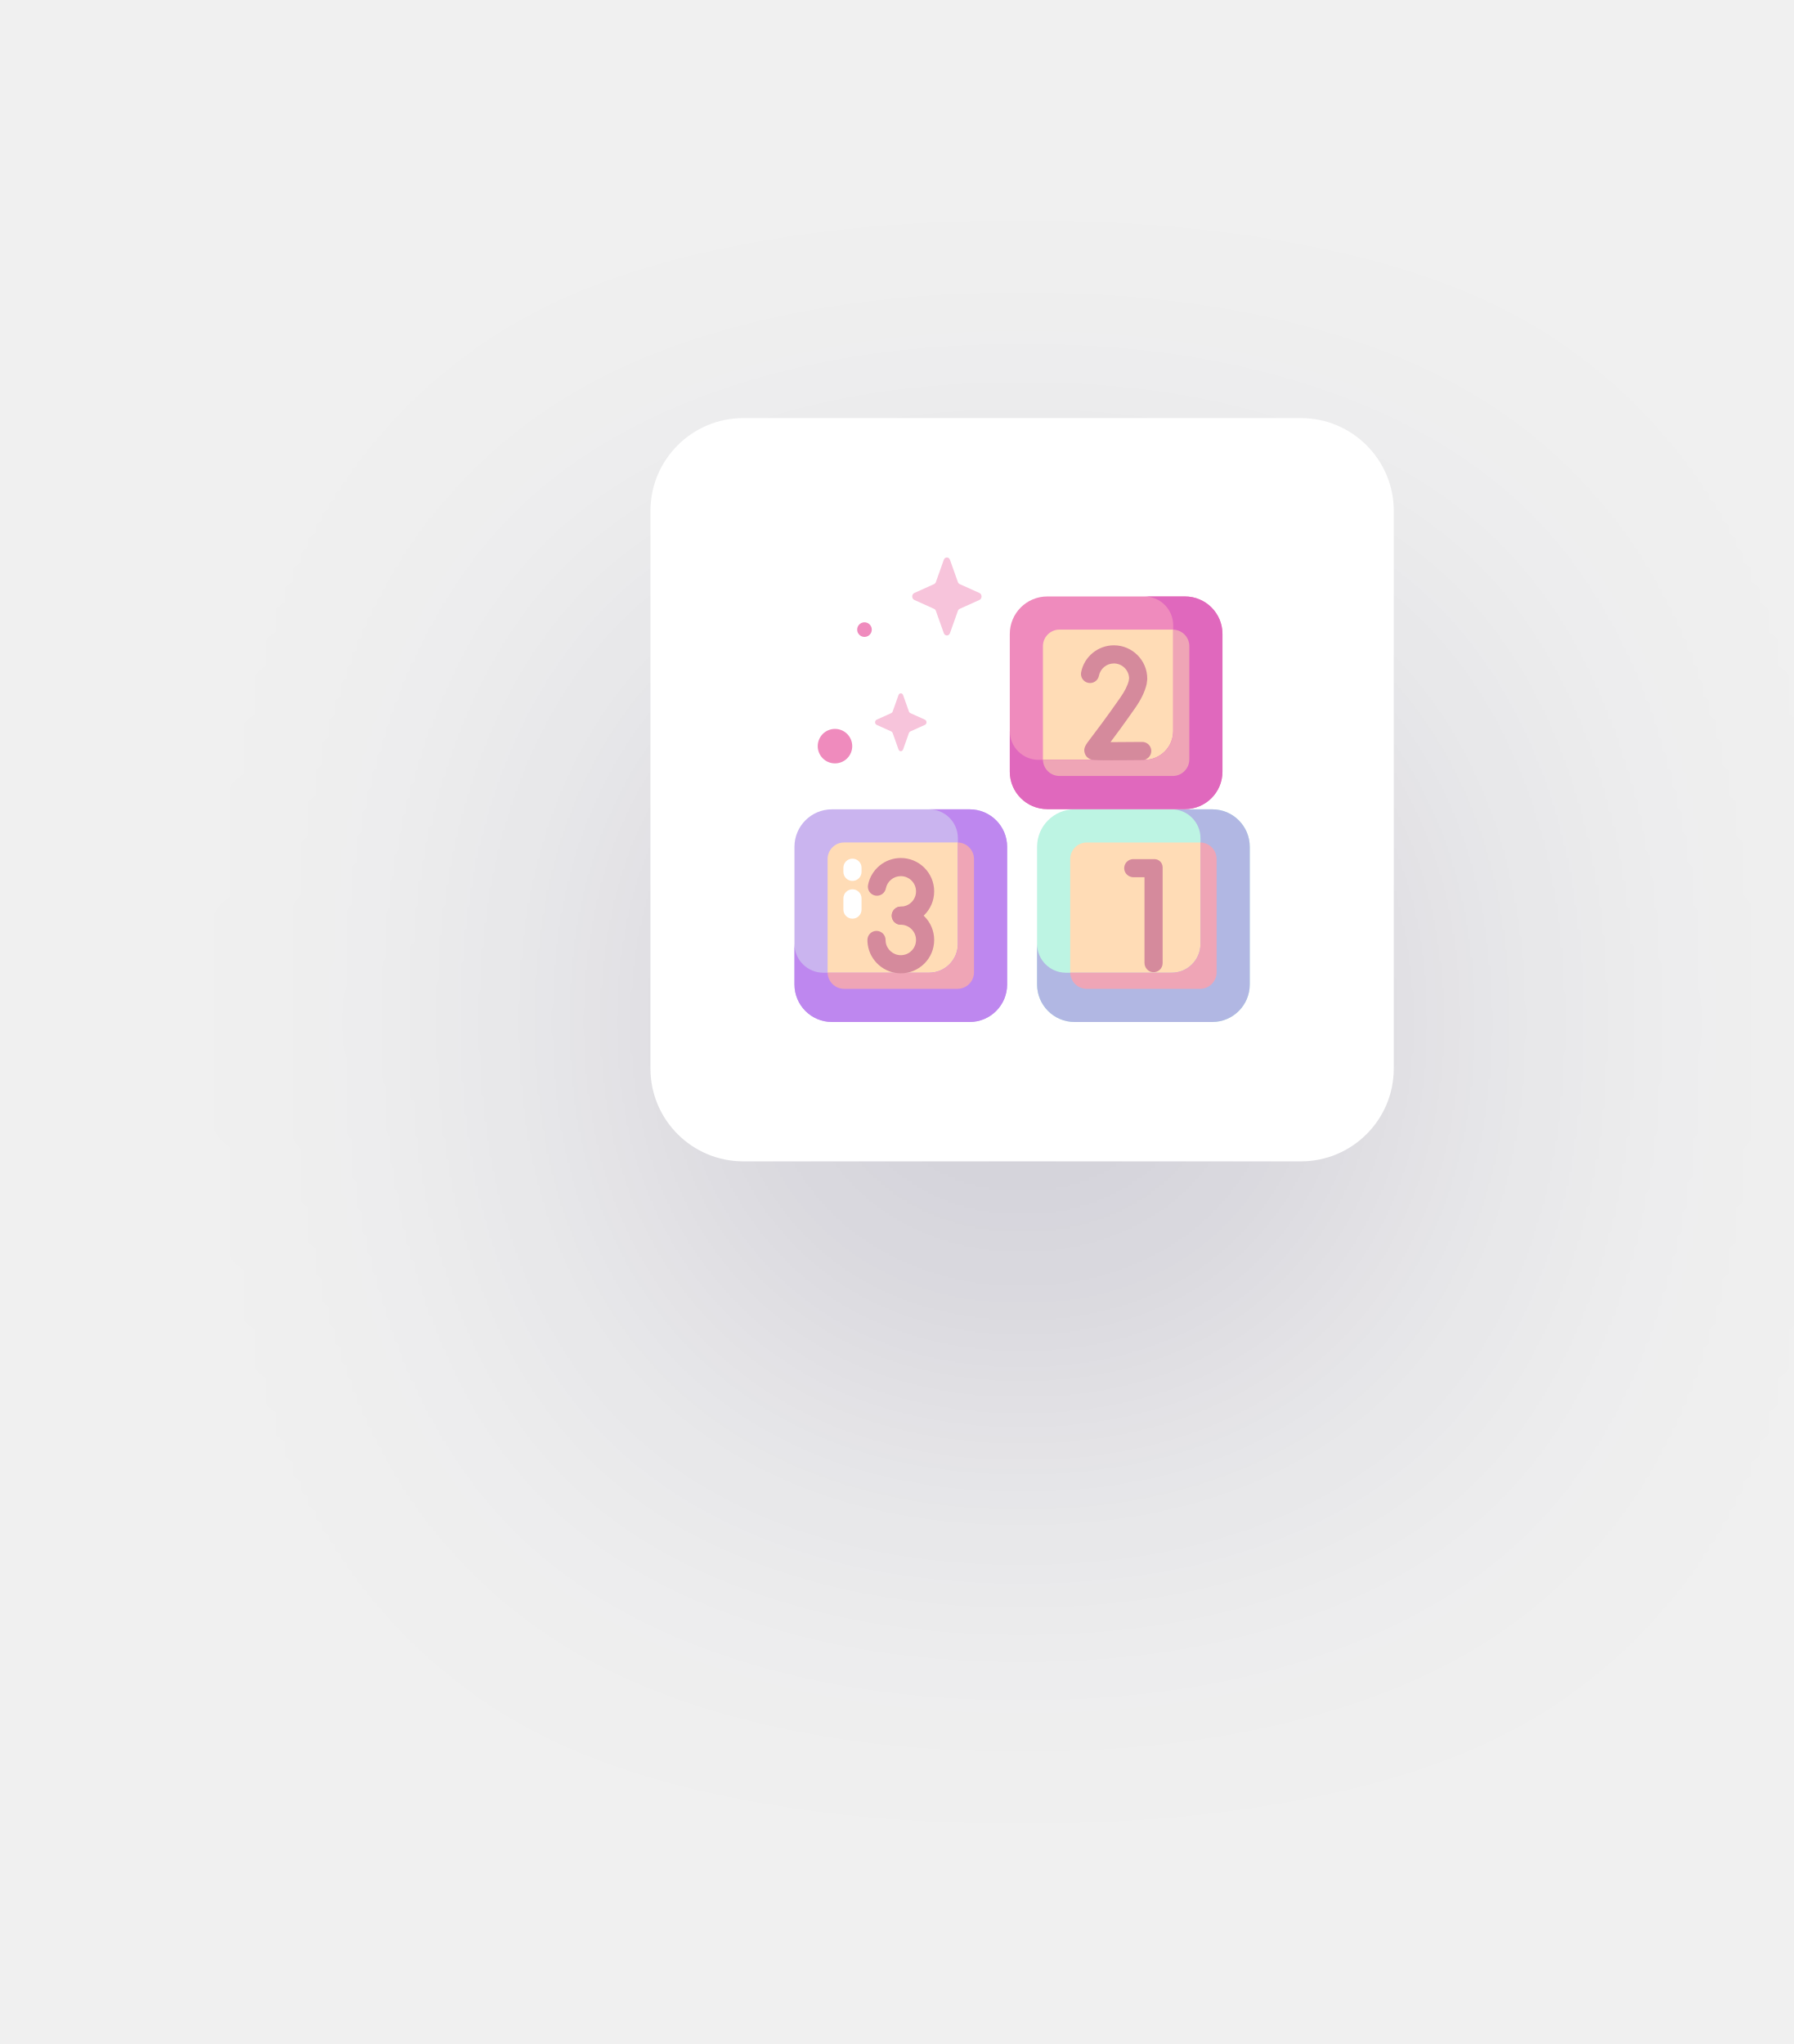
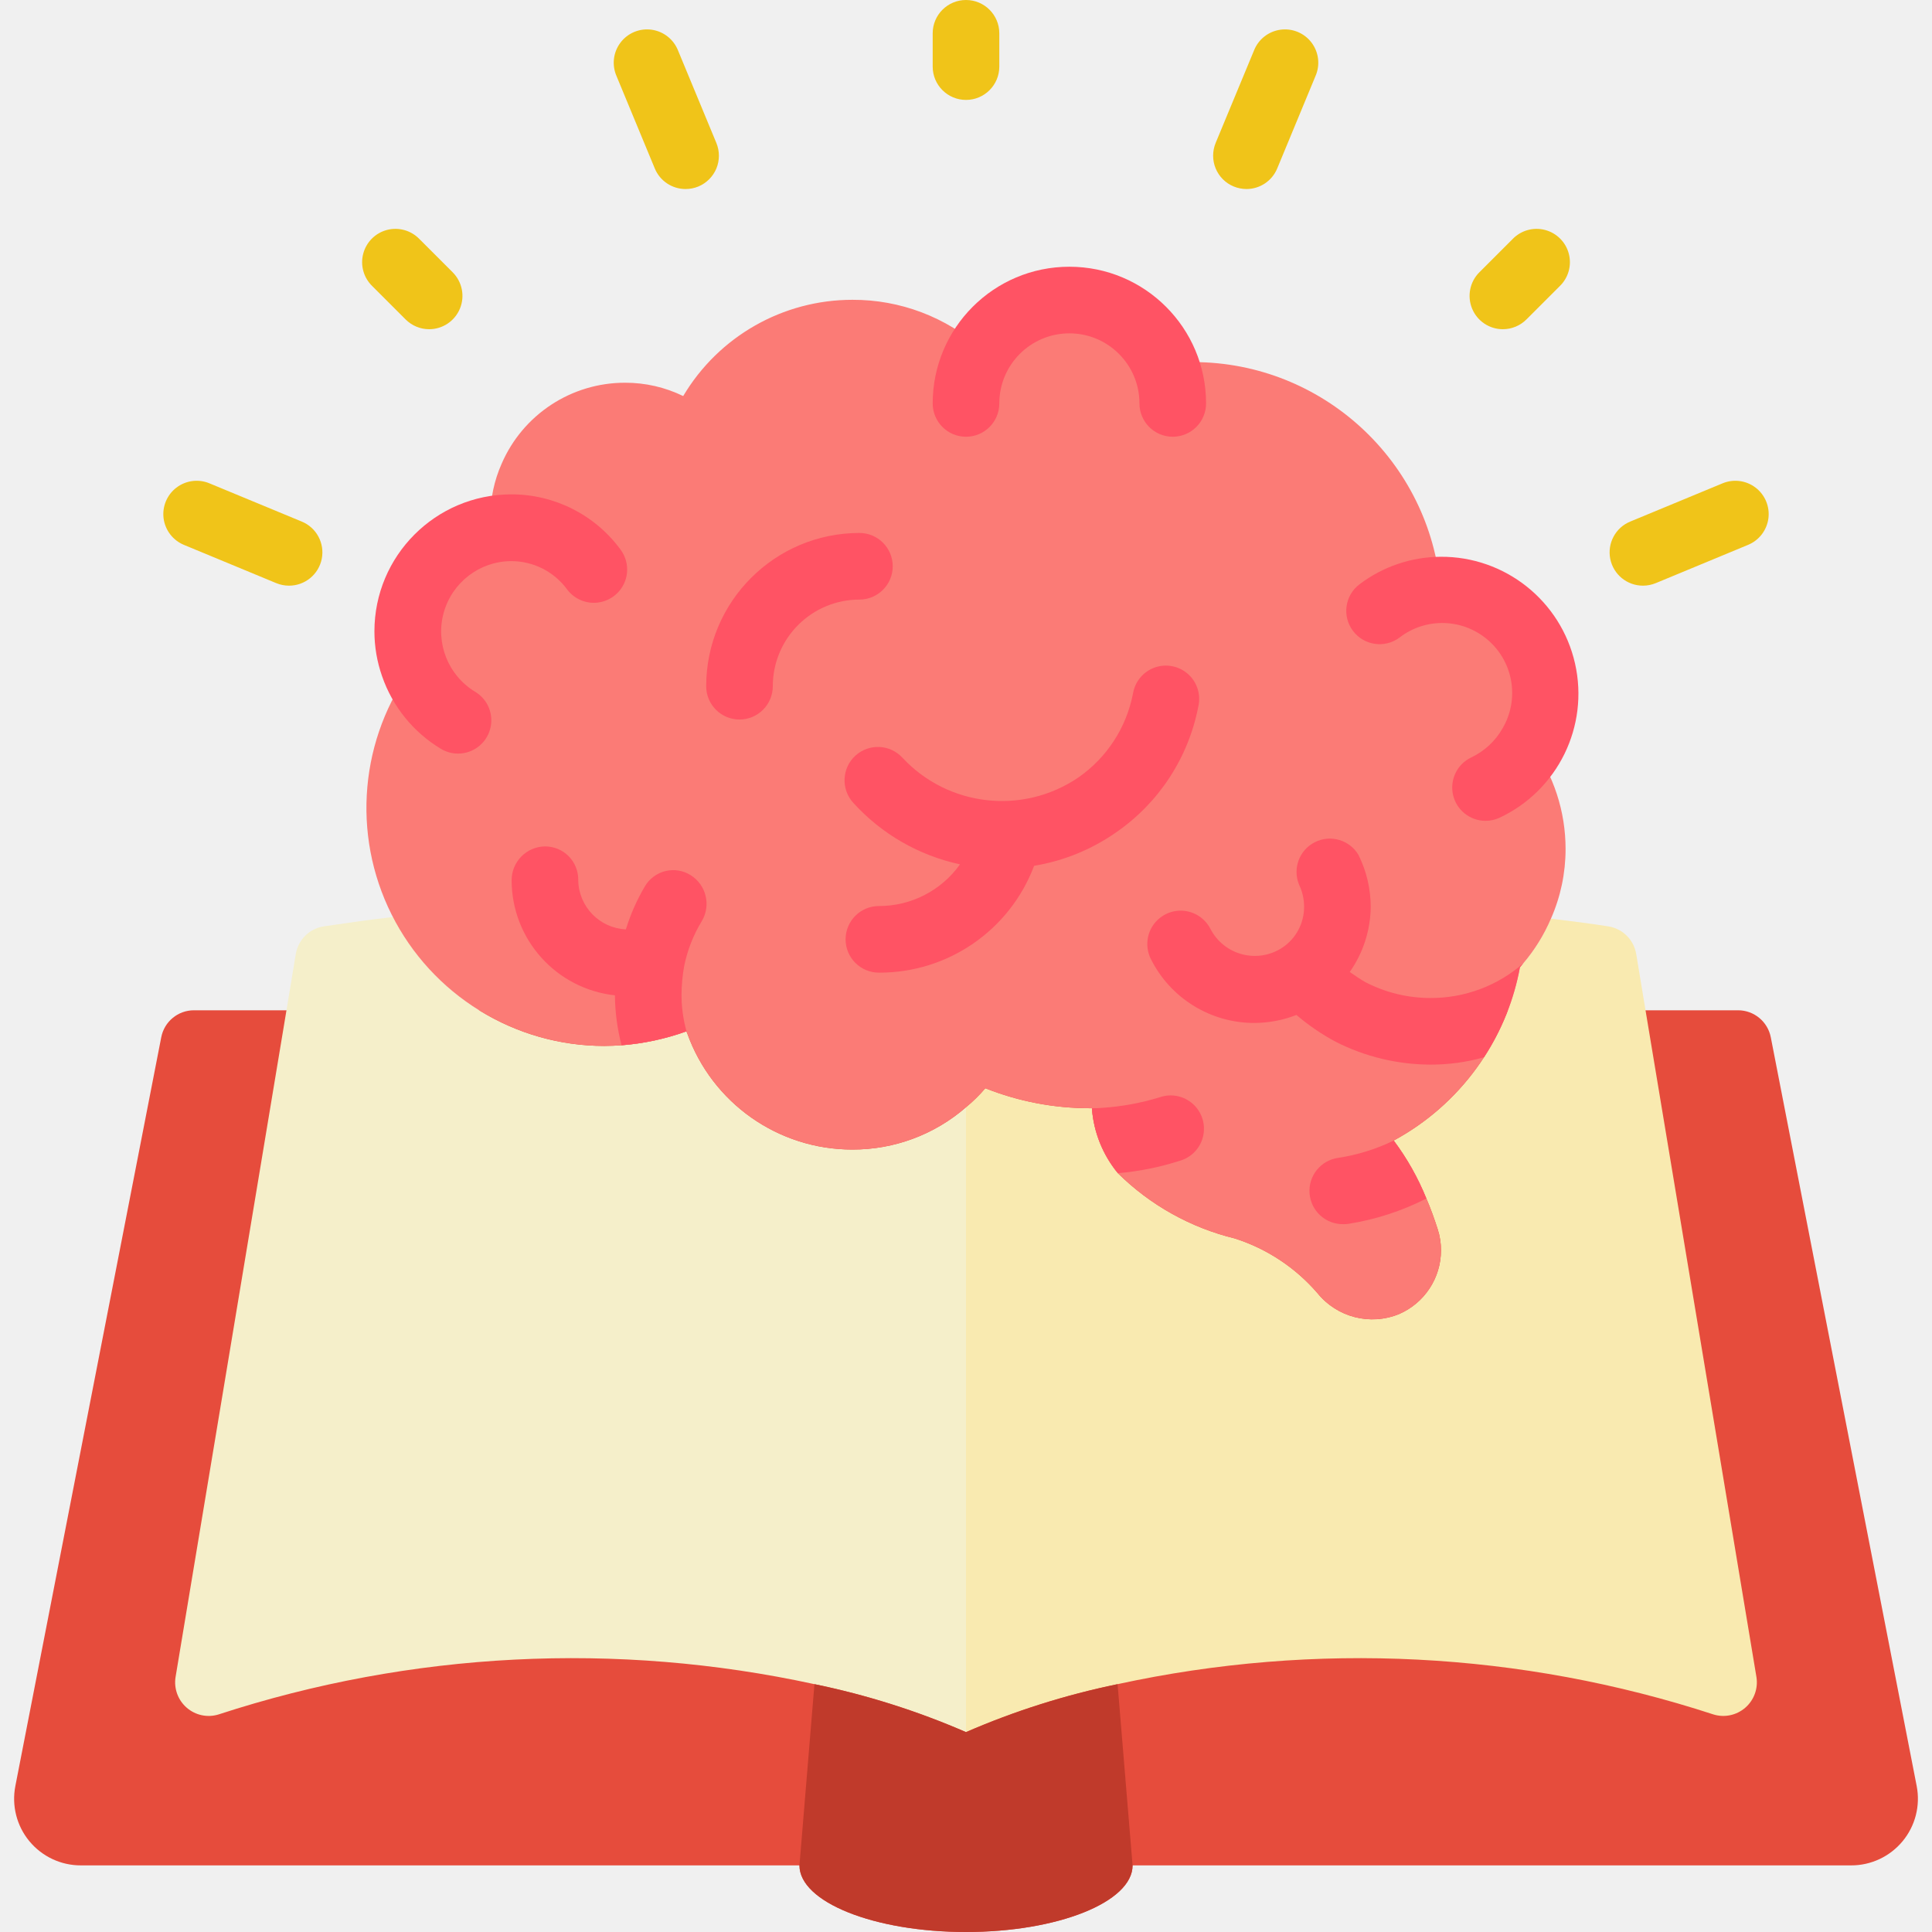
- <svg xmlns="http://www.w3.org/2000/svg" width="193" height="220" viewBox="0 0 193 220" fill="none">
-   <g filter="url(#filter0_d_28_2258)">
-     <rect x="70" y="45" width="80" height="80" rx="10" fill="white" />
-   </g>
-   <g clip-path="url(#clip0_28_2258)">
-     <path d="M130.463 109.999H115.647C113.418 109.999 111.61 108.191 111.61 105.962V91.146C111.61 88.917 113.418 87.109 115.647 87.109H130.463C132.692 87.109 134.5 88.917 134.5 91.146V105.962C134.5 108.191 132.692 109.999 130.463 109.999Z" fill="#BDF4E3" />
-     <path d="M129.15 106.433H116.96C115.976 106.433 115.177 105.635 115.177 104.65V92.461C115.177 91.476 115.976 90.678 116.96 90.678H129.15C130.134 90.678 130.933 91.476 130.933 92.461V104.65C130.933 105.635 130.134 106.433 129.15 106.433Z" fill="#FFDCB6" />
-     <path d="M130.463 87.109H126.095C127.808 87.109 129.197 88.498 129.197 90.211V101.594C129.197 103.307 127.808 104.696 126.095 104.696H114.712C112.999 104.696 111.611 103.307 111.611 101.594V105.962C111.611 108.191 113.418 109.999 115.648 109.999H130.463C132.693 109.999 134.5 108.191 134.5 105.962V91.146C134.5 88.917 132.693 87.109 130.463 87.109Z" fill="#B1B7E3" />
-     <path d="M129.197 90.68V101.595C129.197 103.308 127.808 104.696 126.095 104.696H115.18C115.205 105.659 115.992 106.433 116.961 106.433H129.15C130.135 106.433 130.933 105.634 130.933 104.65V92.46C130.933 91.491 130.16 90.705 129.197 90.68Z" fill="#EFA5B6" />
-     <path d="M127.526 87.088H112.711C110.481 87.088 108.674 85.28 108.674 83.051V68.235C108.674 66.006 110.481 64.198 112.711 64.198H127.526C129.756 64.198 131.563 66.006 131.563 68.235V83.051C131.563 85.28 129.756 87.088 127.526 87.088Z" fill="#EF8BBD" />
-     <path d="M126.213 83.52H114.024C113.04 83.52 112.241 82.722 112.241 81.737V69.548C112.241 68.563 113.04 67.765 114.024 67.765H126.213C127.198 67.765 127.996 68.563 127.996 69.548V81.737C127.996 82.722 127.198 83.52 126.213 83.52Z" fill="#FFDCB6" />
-     <path d="M127.526 64.198H123.158C124.871 64.198 126.26 65.587 126.26 67.3V78.683C126.26 80.396 124.871 81.784 123.158 81.784H111.775C110.063 81.784 108.674 80.396 108.674 78.683V83.051C108.674 85.28 110.481 87.088 112.711 87.088H127.526C129.756 87.088 131.563 85.28 131.563 83.051V68.235C131.563 66.006 129.756 64.198 127.526 64.198Z" fill="#E068BD" />
-     <path d="M126.26 67.768V78.683C126.26 80.396 124.872 81.784 123.159 81.784H112.242C112.267 82.747 113.055 83.52 114.024 83.52H126.213C127.198 83.52 127.996 82.722 127.996 81.737V69.548C127.996 68.579 127.223 67.793 126.26 67.768Z" fill="#EFA5B6" />
-     <path d="M104.353 109.999H89.537C87.307 109.999 85.5 108.191 85.5 105.962V91.146C85.5 88.917 87.307 87.109 89.537 87.109H104.353C106.582 87.109 108.39 88.917 108.39 91.146V105.962C108.389 108.191 106.582 109.999 104.353 109.999Z" fill="#CAB4EF" />
-     <path d="M103.039 106.431H90.85C89.865 106.431 89.067 105.633 89.067 104.648V92.459C89.067 91.474 89.865 90.676 90.85 90.676H103.039C104.024 90.676 104.822 91.474 104.822 92.459V104.648C104.822 105.633 104.024 106.431 103.039 106.431Z" fill="#FFDCB6" />
-     <path d="M104.354 87.109H99.985C101.698 87.109 103.087 88.498 103.087 90.211V101.594C103.087 103.307 101.698 104.696 99.985 104.696H88.603C86.89 104.696 85.501 103.307 85.501 101.594V105.962C85.501 108.191 87.308 109.999 89.538 109.999H104.354C106.583 109.999 108.39 108.192 108.39 105.962V91.146C108.39 88.917 106.583 87.109 104.354 87.109Z" fill="#BE87EF" />
-     <path d="M103.086 90.679V101.594C103.086 103.307 101.697 104.695 99.984 104.695H89.069C89.094 105.658 89.881 106.432 90.85 106.432H103.039C104.024 106.432 104.822 105.633 104.822 104.648V92.46C104.822 91.49 104.049 90.704 103.086 90.679Z" fill="#EFA5B6" />
-     <path d="M91.743 98.878C91.203 98.878 90.766 98.441 90.766 97.901V96.694C90.766 96.155 91.203 95.718 91.743 95.718C92.282 95.718 92.719 96.155 92.719 96.694V97.901C92.719 98.441 92.282 98.878 91.743 98.878Z" fill="white" />
-     <path d="M91.743 94.815C91.203 94.815 90.766 94.378 90.766 93.838V93.395C90.766 92.856 91.203 92.419 91.743 92.419C92.282 92.419 92.719 92.856 92.719 93.395V93.838C92.719 94.378 92.282 94.815 91.743 94.815Z" fill="white" />
-     <path d="M124.082 104.64C123.563 104.606 123.171 104.152 123.171 103.632V94.421H121.996C121.476 94.421 121.022 94.028 120.988 93.51C120.952 92.941 121.402 92.468 121.963 92.468H124.238C124.727 92.468 125.124 92.865 125.124 93.354V103.666C125.124 104.226 124.651 104.677 124.082 104.64Z" fill="#D58A9C" />
-     <path d="M119.644 81.832C117.684 81.832 117.54 81.784 117.408 81.74C117.083 81.632 116.84 81.386 116.741 81.066C116.571 80.513 116.81 80.201 117.447 79.367C117.967 78.686 118.934 77.419 120.556 75.102C121.038 74.413 121.349 73.796 121.48 73.267L121.515 72.993C121.486 72.115 120.763 71.409 119.878 71.409C119.096 71.409 118.42 71.964 118.269 72.729C118.165 73.258 117.652 73.603 117.123 73.499C116.594 73.395 116.249 72.882 116.353 72.353C116.683 70.674 118.165 69.456 119.878 69.456C121.858 69.456 123.469 71.067 123.469 73.048V73.11L123.405 73.616L123.394 73.664C123.212 74.448 122.796 75.308 122.156 76.222C120.942 77.957 120.088 79.112 119.512 79.877C120.476 79.874 121.736 79.869 122.914 79.854C122.918 79.854 122.922 79.854 122.926 79.854C123.46 79.854 123.896 80.283 123.903 80.818C123.909 81.357 123.478 81.8 122.938 81.807C121.481 81.825 120.42 81.832 119.644 81.832Z" fill="#D58A9C" />
-     <path d="M96.945 99.531C96.406 99.531 95.968 99.094 95.968 98.555C95.968 98.016 96.406 97.578 96.945 97.578C97.849 97.578 98.584 96.843 98.584 95.939C98.584 95.036 97.849 94.301 96.945 94.301C96.163 94.301 95.487 94.856 95.337 95.621C95.233 96.15 94.72 96.495 94.19 96.391C93.661 96.287 93.316 95.774 93.42 95.245C93.75 93.566 95.232 92.348 96.945 92.348C98.925 92.348 100.537 93.959 100.537 95.939C100.537 97.92 98.925 99.531 96.945 99.531Z" fill="#D58A9C" />
-     <path d="M96.945 104.762C95.163 104.762 93.633 103.433 93.388 101.67C93.365 101.505 93.353 101.337 93.353 101.17C93.353 100.631 93.79 100.193 94.33 100.193C94.869 100.193 95.306 100.631 95.306 101.17C95.306 101.247 95.311 101.324 95.322 101.4C95.434 102.203 96.132 102.809 96.945 102.809C97.849 102.809 98.584 102.074 98.584 101.17C98.584 100.266 97.849 99.531 96.945 99.531C96.406 99.531 95.969 99.094 95.969 98.555C95.969 98.015 96.406 97.578 96.945 97.578C98.926 97.578 100.537 99.189 100.537 101.17C100.537 103.151 98.926 104.762 96.945 104.762Z" fill="#D58A9C" />
-     <path d="M102.237 60.253L103.087 62.643C103.123 62.746 103.196 62.827 103.286 62.868L105.41 63.825C105.71 63.96 105.71 64.438 105.41 64.573L103.286 65.53C103.196 65.571 103.123 65.652 103.087 65.754L102.237 68.145C102.117 68.482 101.692 68.482 101.572 68.145L100.722 65.754C100.685 65.652 100.613 65.571 100.522 65.53L98.399 64.573C98.099 64.438 98.099 63.96 98.399 63.825L100.522 62.868C100.613 62.827 100.685 62.746 100.722 62.643L101.572 60.253C101.692 59.916 102.117 59.916 102.237 60.253Z" fill="#F7C4DB" />
-     <path d="M91.576 81.02C91.969 80.073 91.519 78.987 90.572 78.594C89.625 78.202 88.539 78.651 88.146 79.598C87.753 80.546 88.203 81.632 89.15 82.024C90.097 82.417 91.184 81.968 91.576 81.02Z" fill="#EF8BBD" />
-     <path d="M93.812 67.892C93.882 67.463 93.591 67.06 93.162 66.99C92.734 66.921 92.33 67.212 92.26 67.64C92.191 68.069 92.482 68.472 92.911 68.542C93.339 68.611 93.743 68.32 93.812 67.892Z" fill="#EF8BBD" />
-     <path d="M97.192 74.813L97.822 76.586C97.849 76.662 97.903 76.722 97.97 76.752L99.545 77.462C99.768 77.562 99.768 77.917 99.545 78.017L97.97 78.727C97.903 78.757 97.849 78.818 97.822 78.893L97.192 80.666C97.103 80.917 96.787 80.917 96.698 80.666L96.068 78.893C96.041 78.818 95.987 78.757 95.92 78.727L94.345 78.017C94.122 77.917 94.122 77.562 94.345 77.462L95.92 76.752C95.987 76.722 96.041 76.662 96.068 76.586L96.698 74.813C96.787 74.562 97.103 74.562 97.192 74.813Z" fill="#F7C4DB" />
+ <svg xmlns="http://www.w3.org/2000/svg" width="50" height="50" viewBox="0 0 50 50" fill="none">
+   <g clip-path="url(#clip0_28_2233)">
+     <path d="M7.414 26.146H5.017C4.605 26.147 4.251 26.44 4.173 26.845L0.397 46.224C0.299 46.73 0.432 47.254 0.761 47.651C1.09 48.048 1.579 48.278 2.095 48.276H20.69C20.69 49.224 22.621 50 25 50C27.379 50 29.311 49.224 29.311 48.276H47.905C48.421 48.278 48.91 48.048 49.239 47.651C49.568 47.254 49.702 46.73 49.604 46.224L45.828 26.845C45.749 26.44 45.395 26.147 44.983 26.146H7.414Z" fill="#E64C3C" />
+     <path d="M25 28.655V44.827C23.739 44.279 22.424 43.863 21.078 43.586C15.958 42.473 10.635 42.744 5.655 44.37C5.369 44.458 5.058 44.392 4.832 44.195C4.606 43.999 4.497 43.7 4.543 43.405L7.414 26.146L7.655 24.689C7.717 24.32 8.009 24.031 8.379 23.974C8.966 23.888 9.569 23.801 10.172 23.732C11.226 25.78 13.335 27.068 15.638 27.069C15.793 27.069 15.94 27.06 16.086 27.051C16.66 27.007 17.226 26.885 17.767 26.689C17.769 26.708 17.775 26.725 17.785 26.741C18.43 28.548 20.142 29.753 22.06 29.75C23.141 29.753 24.185 29.364 25 28.655Z" fill="#F5EFCA" />
+     <path d="M44.345 44.37C39.365 42.744 34.042 42.473 28.922 43.586C27.576 43.863 26.261 44.279 25 44.827V28.655C25.181 28.506 25.349 28.342 25.5 28.163C26.361 28.506 27.28 28.681 28.207 28.681H28.259C28.303 29.297 28.538 29.884 28.931 30.362C29.768 31.189 30.814 31.773 31.957 32.051C32.786 32.316 33.526 32.805 34.095 33.465C34.602 34.093 35.46 34.314 36.207 34.008C36.864 33.724 37.291 33.078 37.293 32.362C37.294 32.174 37.265 31.988 37.207 31.81C37.121 31.543 37.026 31.275 36.914 31.017C36.698 30.483 36.414 29.979 36.069 29.517C37.779 28.592 38.979 26.945 39.336 25.034C39.362 25 39.397 24.965 39.422 24.931C39.717 24.584 39.959 24.194 40.138 23.775C40.638 23.836 41.129 23.896 41.621 23.974C41.991 24.031 42.283 24.32 42.345 24.689L42.586 26.146L45.457 43.405C45.503 43.7 45.394 43.999 45.168 44.195C44.942 44.391 44.631 44.458 44.345 44.37Z" fill="#F9EAB0" />
+     <path d="M29.311 48.276C29.311 49.224 27.38 50 25 50C22.621 50 20.69 49.224 20.69 48.276L21.078 43.586C22.425 43.864 23.739 44.279 25 44.827C26.262 44.279 27.576 43.864 28.923 43.586L29.311 48.276Z" fill="#C03A2B" />
+     <path d="M40.517 21.974C40.517 22.595 40.388 23.208 40.138 23.776C39.959 24.195 39.718 24.584 39.423 24.931C39.397 24.966 39.362 25 39.336 25.035C38.98 26.945 37.779 28.593 36.069 29.517C36.414 29.979 36.698 30.483 36.914 31.017C37.026 31.276 37.121 31.543 37.207 31.811C37.265 31.989 37.294 32.175 37.293 32.362C37.291 33.078 36.864 33.725 36.207 34.009C35.46 34.314 34.602 34.093 34.095 33.466C33.527 32.806 32.787 32.317 31.957 32.052C30.814 31.773 29.768 31.189 28.931 30.362C28.538 29.885 28.304 29.298 28.259 28.681H28.207C27.28 28.682 26.361 28.507 25.5 28.164C25.349 28.343 25.181 28.507 25 28.655C24.186 29.365 23.141 29.754 22.061 29.75C20.142 29.753 18.43 28.548 17.785 26.742C17.775 26.726 17.769 26.708 17.767 26.69C17.226 26.885 16.66 27.007 16.086 27.052C15.94 27.061 15.793 27.069 15.638 27.069C13.308 27.067 11.179 25.751 10.135 23.668C9.092 21.585 9.313 19.091 10.707 17.224C10.603 16.943 10.551 16.645 10.552 16.345C10.547 15.071 11.442 13.97 12.69 13.716C12.694 13.711 12.701 13.708 12.707 13.707C12.698 13.604 12.69 13.5 12.69 13.388C12.689 12.91 12.789 12.437 12.983 12C13.533 10.728 14.787 9.905 16.173 9.905C16.695 9.903 17.212 10.021 17.681 10.25C18.599 8.705 20.263 7.758 22.061 7.759C23.294 7.754 24.485 8.206 25.405 9.026C25.934 8.174 26.895 7.689 27.895 7.771C28.894 7.852 29.764 8.487 30.147 9.414C30.393 9.386 30.64 9.372 30.888 9.371C34.228 9.376 37.008 11.939 37.285 15.267H37.311C38.021 15.267 38.702 15.55 39.203 16.053C39.705 16.556 39.985 17.238 39.983 17.948C39.981 18.413 39.863 18.869 39.638 19.276C40.21 20.059 40.518 21.004 40.517 21.974Z" fill="#FB7B76" />
+     <path d="M25 2.586C24.524 2.586 24.138 2.2 24.138 1.724V0.862C24.138 0.386 24.524 0 25 0C25.476 0 25.862 0.386 25.862 0.862V1.724C25.862 2.2 25.476 2.586 25 2.586Z" fill="#F0C419" />
+     <path d="M38.894 8.52C38.545 8.52 38.231 8.31 38.098 7.987C37.965 7.665 38.038 7.295 38.285 7.048L39.147 6.186C39.363 5.962 39.684 5.872 39.985 5.951C40.286 6.03 40.522 6.265 40.601 6.567C40.68 6.868 40.59 7.189 40.366 7.405L39.504 8.267C39.342 8.429 39.123 8.52 38.894 8.52Z" fill="#F0C419" />
+     <path d="M11.106 8.52C10.878 8.52 10.659 8.429 10.497 8.267L9.635 7.405C9.411 7.189 9.321 6.868 9.4 6.567C9.479 6.265 9.714 6.03 10.015 5.951C10.317 5.872 10.637 5.962 10.854 6.186L11.716 7.048C11.962 7.295 12.036 7.665 11.903 7.987C11.769 8.31 11.455 8.52 11.106 8.52Z" fill="#F0C419" />
+     <path d="M17.742 4.892C17.394 4.892 17.079 4.682 16.946 4.36L15.956 1.97C15.831 1.684 15.869 1.353 16.058 1.103C16.246 0.854 16.554 0.726 16.864 0.769C17.173 0.812 17.435 1.019 17.549 1.31L18.539 3.699C18.627 3.911 18.627 4.148 18.54 4.36C18.452 4.571 18.284 4.739 18.073 4.827C17.968 4.87 17.856 4.892 17.742 4.892Z" fill="#F0C419" />
+     <path d="M32.258 4.892C32.145 4.891 32.032 4.869 31.928 4.826C31.716 4.739 31.549 4.571 31.461 4.359C31.374 4.148 31.374 3.911 31.461 3.699L32.452 1.31C32.565 1.019 32.827 0.812 33.137 0.769C33.446 0.726 33.755 0.854 33.943 1.103C34.131 1.353 34.17 1.684 34.044 1.97L33.054 4.36C32.921 4.682 32.606 4.892 32.258 4.892Z" fill="#F0C419" />
+     <path d="M42.522 15.157C42.109 15.158 41.754 14.868 41.673 14.463C41.593 14.059 41.81 13.654 42.191 13.498L44.581 12.508C44.866 12.39 45.191 12.433 45.436 12.621C45.68 12.808 45.806 13.112 45.766 13.417C45.725 13.723 45.525 13.983 45.24 14.101L42.852 15.091C42.747 15.134 42.635 15.157 42.522 15.157Z" fill="#F0C419" />
+     <path d="M7.478 15.157C7.365 15.157 7.253 15.134 7.148 15.091L4.759 14.101C4.475 13.983 4.275 13.723 4.234 13.417C4.194 13.112 4.32 12.808 4.564 12.621C4.809 12.433 5.134 12.39 5.419 12.508L7.809 13.498C8.19 13.654 8.407 14.059 8.327 14.463C8.246 14.868 7.891 15.158 7.478 15.157Z" fill="#F0C419" />
+     <path d="M39.422 24.931C39.397 24.966 39.362 25 39.336 25.035C39.184 25.865 38.868 26.656 38.405 27.362C37.954 27.49 37.486 27.554 37.017 27.552C36.163 27.549 35.321 27.346 34.56 26.957C34.2 26.764 33.862 26.533 33.552 26.267C33.208 26.401 32.843 26.471 32.474 26.474C31.335 26.48 30.292 25.838 29.784 24.819C29.646 24.544 29.665 24.215 29.834 23.957C30.004 23.699 30.298 23.551 30.606 23.569C30.914 23.587 31.189 23.768 31.328 24.043C31.498 24.37 31.799 24.609 32.157 24.699C32.514 24.79 32.893 24.724 33.198 24.517C33.543 24.282 33.749 23.892 33.75 23.474C33.751 23.274 33.707 23.077 33.621 22.897C33.447 22.48 33.624 22 34.028 21.796C34.43 21.592 34.922 21.734 35.155 22.121C35.365 22.541 35.474 23.005 35.474 23.474C35.467 24.077 35.278 24.663 34.931 25.155C35.069 25.25 35.207 25.345 35.345 25.423C35.862 25.689 36.435 25.828 37.017 25.828C37.901 25.833 38.757 25.514 39.422 24.931Z" fill="#FF5364" />
+     <path d="M28.879 21.546C29.996 20.777 30.764 19.598 31.016 18.265C31.08 17.96 30.975 17.644 30.74 17.439C30.506 17.234 30.178 17.171 29.885 17.275C29.591 17.379 29.376 17.634 29.323 17.941C29.154 18.83 28.641 19.617 27.895 20.13C26.461 21.096 24.538 20.877 23.358 19.613C23.036 19.26 22.491 19.235 22.138 19.556C21.786 19.877 21.761 20.423 22.082 20.776C22.813 21.583 23.779 22.14 24.845 22.369C24.362 23.047 23.579 23.45 22.746 23.448C22.27 23.448 21.884 23.834 21.884 24.31C21.884 24.786 22.27 25.172 22.746 25.172C24.531 25.179 26.132 24.077 26.763 22.407C27.523 22.281 28.246 21.987 28.879 21.546Z" fill="#FF5364" />
+     <path d="M36.914 31.018C36.28 31.341 35.599 31.562 34.897 31.673C34.851 31.68 34.805 31.683 34.759 31.681C34.305 31.686 33.925 31.337 33.891 30.884C33.857 30.431 34.18 30.03 34.629 29.966C35.129 29.89 35.615 29.739 36.069 29.518C36.414 29.979 36.698 30.483 36.914 31.018Z" fill="#FF5364" />
+     <path d="M17.707 25C17.663 25.242 17.64 25.487 17.638 25.733C17.636 26.056 17.68 26.378 17.767 26.69C17.226 26.885 16.66 27.007 16.086 27.052C15.976 26.63 15.918 26.195 15.914 25.759C14.395 25.593 13.244 24.312 13.241 22.785C13.238 22.305 13.623 21.912 14.103 21.905C14.331 21.904 14.55 21.993 14.711 22.153C14.873 22.313 14.964 22.531 14.965 22.759V22.785C14.978 23.466 15.518 24.02 16.198 24.052C16.317 23.663 16.482 23.29 16.689 22.94C16.805 22.742 16.996 22.599 17.218 22.544C17.441 22.489 17.676 22.526 17.87 22.647C18.276 22.897 18.406 23.426 18.164 23.836C17.945 24.195 17.79 24.588 17.707 25Z" fill="#FF5364" />
+     <path d="M30.526 30.043C30.008 30.209 29.473 30.316 28.931 30.362C28.538 29.884 28.303 29.297 28.258 28.681C28.342 28.682 28.425 28.68 28.508 28.672C29.02 28.64 29.527 28.547 30.017 28.396C30.314 28.294 30.643 28.362 30.876 28.573C31.109 28.785 31.208 29.106 31.135 29.412C31.062 29.718 30.829 29.959 30.526 30.043Z" fill="#FF5364" />
+     <path d="M23.104 14.655C23.104 14.179 22.718 13.793 22.241 13.793C20.052 13.795 18.278 15.569 18.276 17.759C18.276 18.235 18.662 18.621 19.138 18.621C19.614 18.621 20 18.235 20 17.759C20 17.164 20.236 16.594 20.657 16.174C21.077 15.753 21.647 15.517 22.241 15.517C22.718 15.517 23.104 15.131 23.104 14.655Z" fill="#FF5364" />
+     <path d="M11.852 19.503C11.695 19.503 11.541 19.46 11.408 19.378C10.697 18.95 10.159 18.285 9.888 17.5C9.757 17.127 9.69 16.734 9.69 16.339C9.69 14.385 11.271 12.8 13.225 12.794C14.344 12.79 15.398 13.321 16.06 14.224C16.244 14.472 16.282 14.798 16.16 15.081C16.037 15.364 15.773 15.559 15.467 15.595C15.161 15.63 14.86 15.5 14.676 15.253C14.338 14.792 13.8 14.52 13.228 14.522C12.412 14.526 11.699 15.073 11.482 15.86C11.266 16.646 11.599 17.481 12.297 17.903C12.63 18.102 12.787 18.499 12.684 18.873C12.58 19.246 12.239 19.504 11.852 19.503V19.503Z" fill="#FF5364" />
+     <path d="M30.351 11.303C29.875 11.303 29.489 10.917 29.489 10.441C29.489 9.439 28.677 8.627 27.675 8.627C26.674 8.627 25.862 9.439 25.862 10.441C25.862 10.917 25.476 11.303 25 11.303C24.524 11.303 24.138 10.917 24.138 10.441C24.138 8.487 25.721 6.903 27.675 6.903C29.629 6.903 31.213 8.487 31.213 10.441C31.213 10.669 31.122 10.889 30.96 11.05C30.799 11.212 30.579 11.303 30.351 11.303Z" fill="#FF5364" />
+     <path d="M38.437 21.243C38.037 21.239 37.692 20.96 37.604 20.57C37.517 20.179 37.709 19.779 38.07 19.605C38.413 19.444 38.699 19.18 38.886 18.85C39.325 18.102 39.172 17.149 38.522 16.576C37.872 16.003 36.907 15.97 36.221 16.499C35.84 16.785 35.299 16.707 35.014 16.326C34.728 15.946 34.805 15.405 35.186 15.12C35.789 14.663 36.524 14.414 37.281 14.409C38.947 14.398 40.395 15.548 40.762 17.173C41.129 18.797 40.315 20.458 38.806 21.164C38.691 21.217 38.564 21.244 38.437 21.243Z" fill="#FF5364" />
  </g>
  <defs>
-     <filter id="filter0_d_28_2258" x="0" y="0" width="220" height="220" filterUnits="userSpaceOnUse" color-interpolation-filters="sRGB">
-       <feFlood flood-opacity="0" result="BackgroundImageFix" />
-       <feColorMatrix in="SourceAlpha" type="matrix" values="0 0 0 0 0 0 0 0 0 0 0 0 0 0 0 0 0 0 127 0" result="hardAlpha" />
-       <feOffset dy="25" />
-       <feGaussianBlur stdDeviation="35" />
-       <feColorMatrix type="matrix" values="0 0 0 0 0.039 0 0 0 0 0.012 0 0 0 0 0.235 0 0 0 0.15 0" />
-       <feBlend mode="normal" in2="BackgroundImageFix" result="effect1_dropShadow_28_2258" />
-       <feBlend mode="normal" in="SourceGraphic" in2="effect1_dropShadow_28_2258" result="shape" />
-     </filter>
-     <clipPath id="clip0_28_2258">
-       <rect width="50" height="50" fill="white" transform="translate(85 60)" />
+     <clipPath id="clip0_28_2233">
+       <rect width="50" height="50" fill="white" />
    </clipPath>
  </defs>
</svg>
